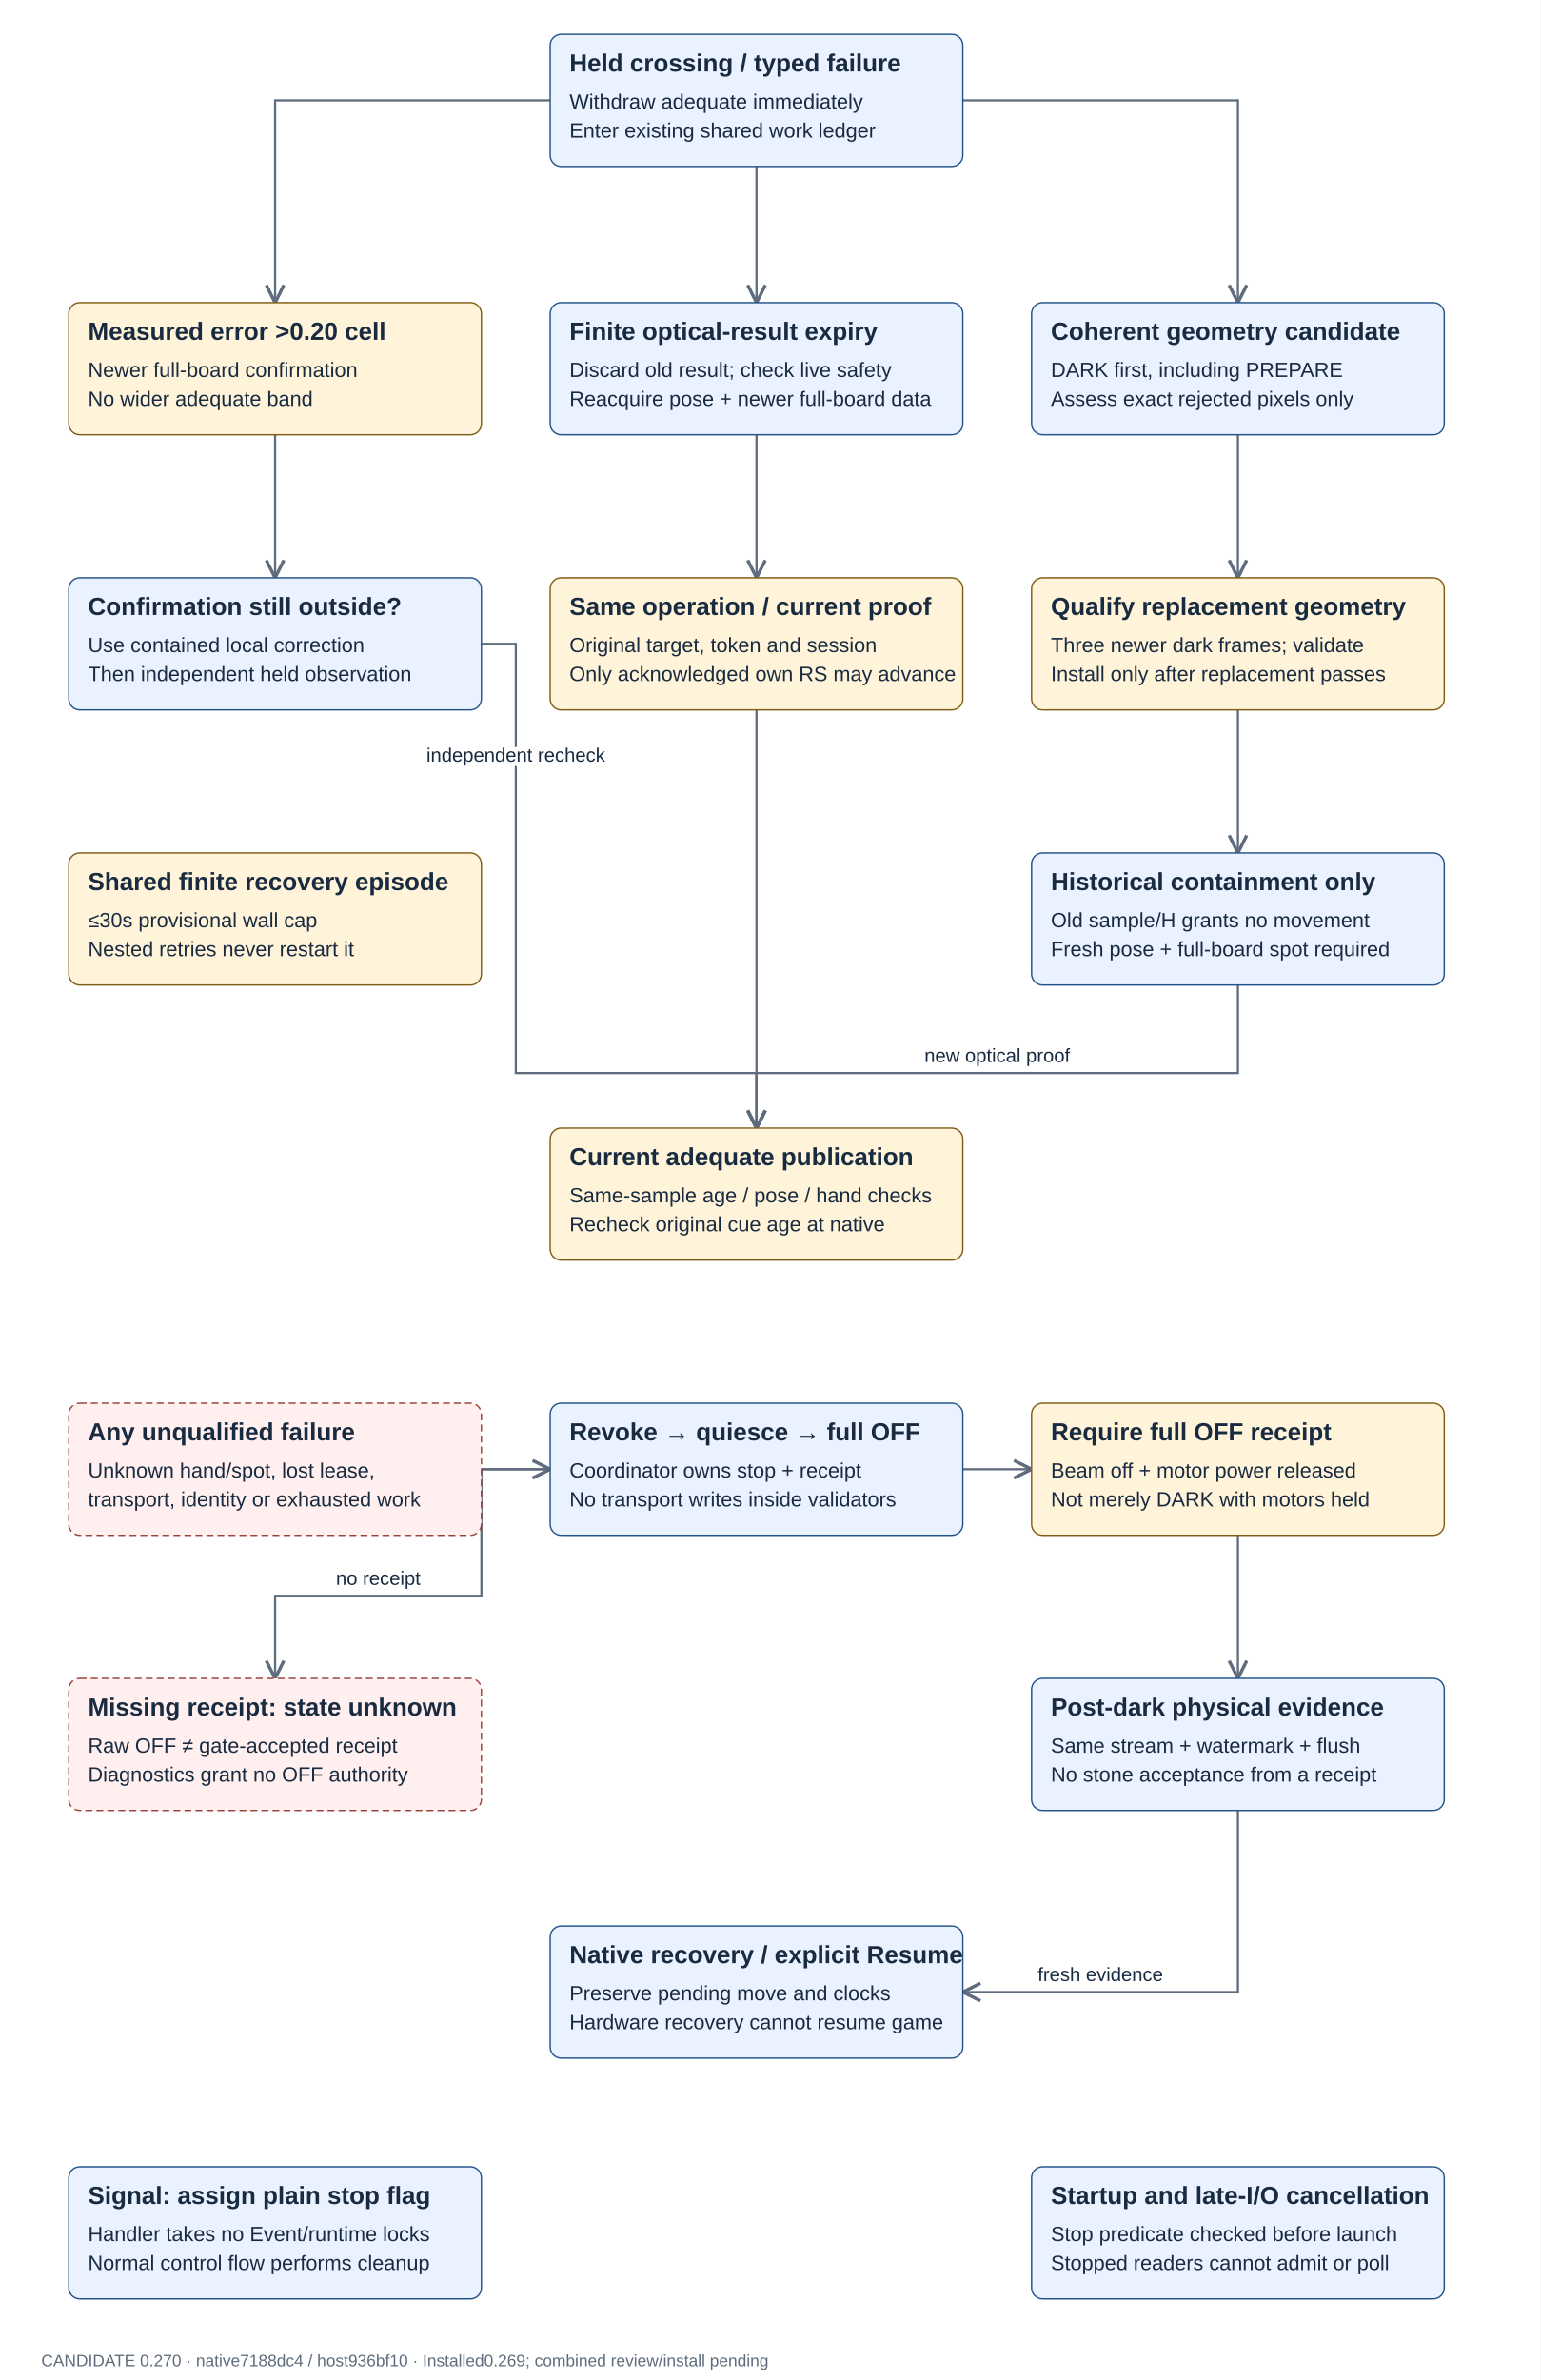
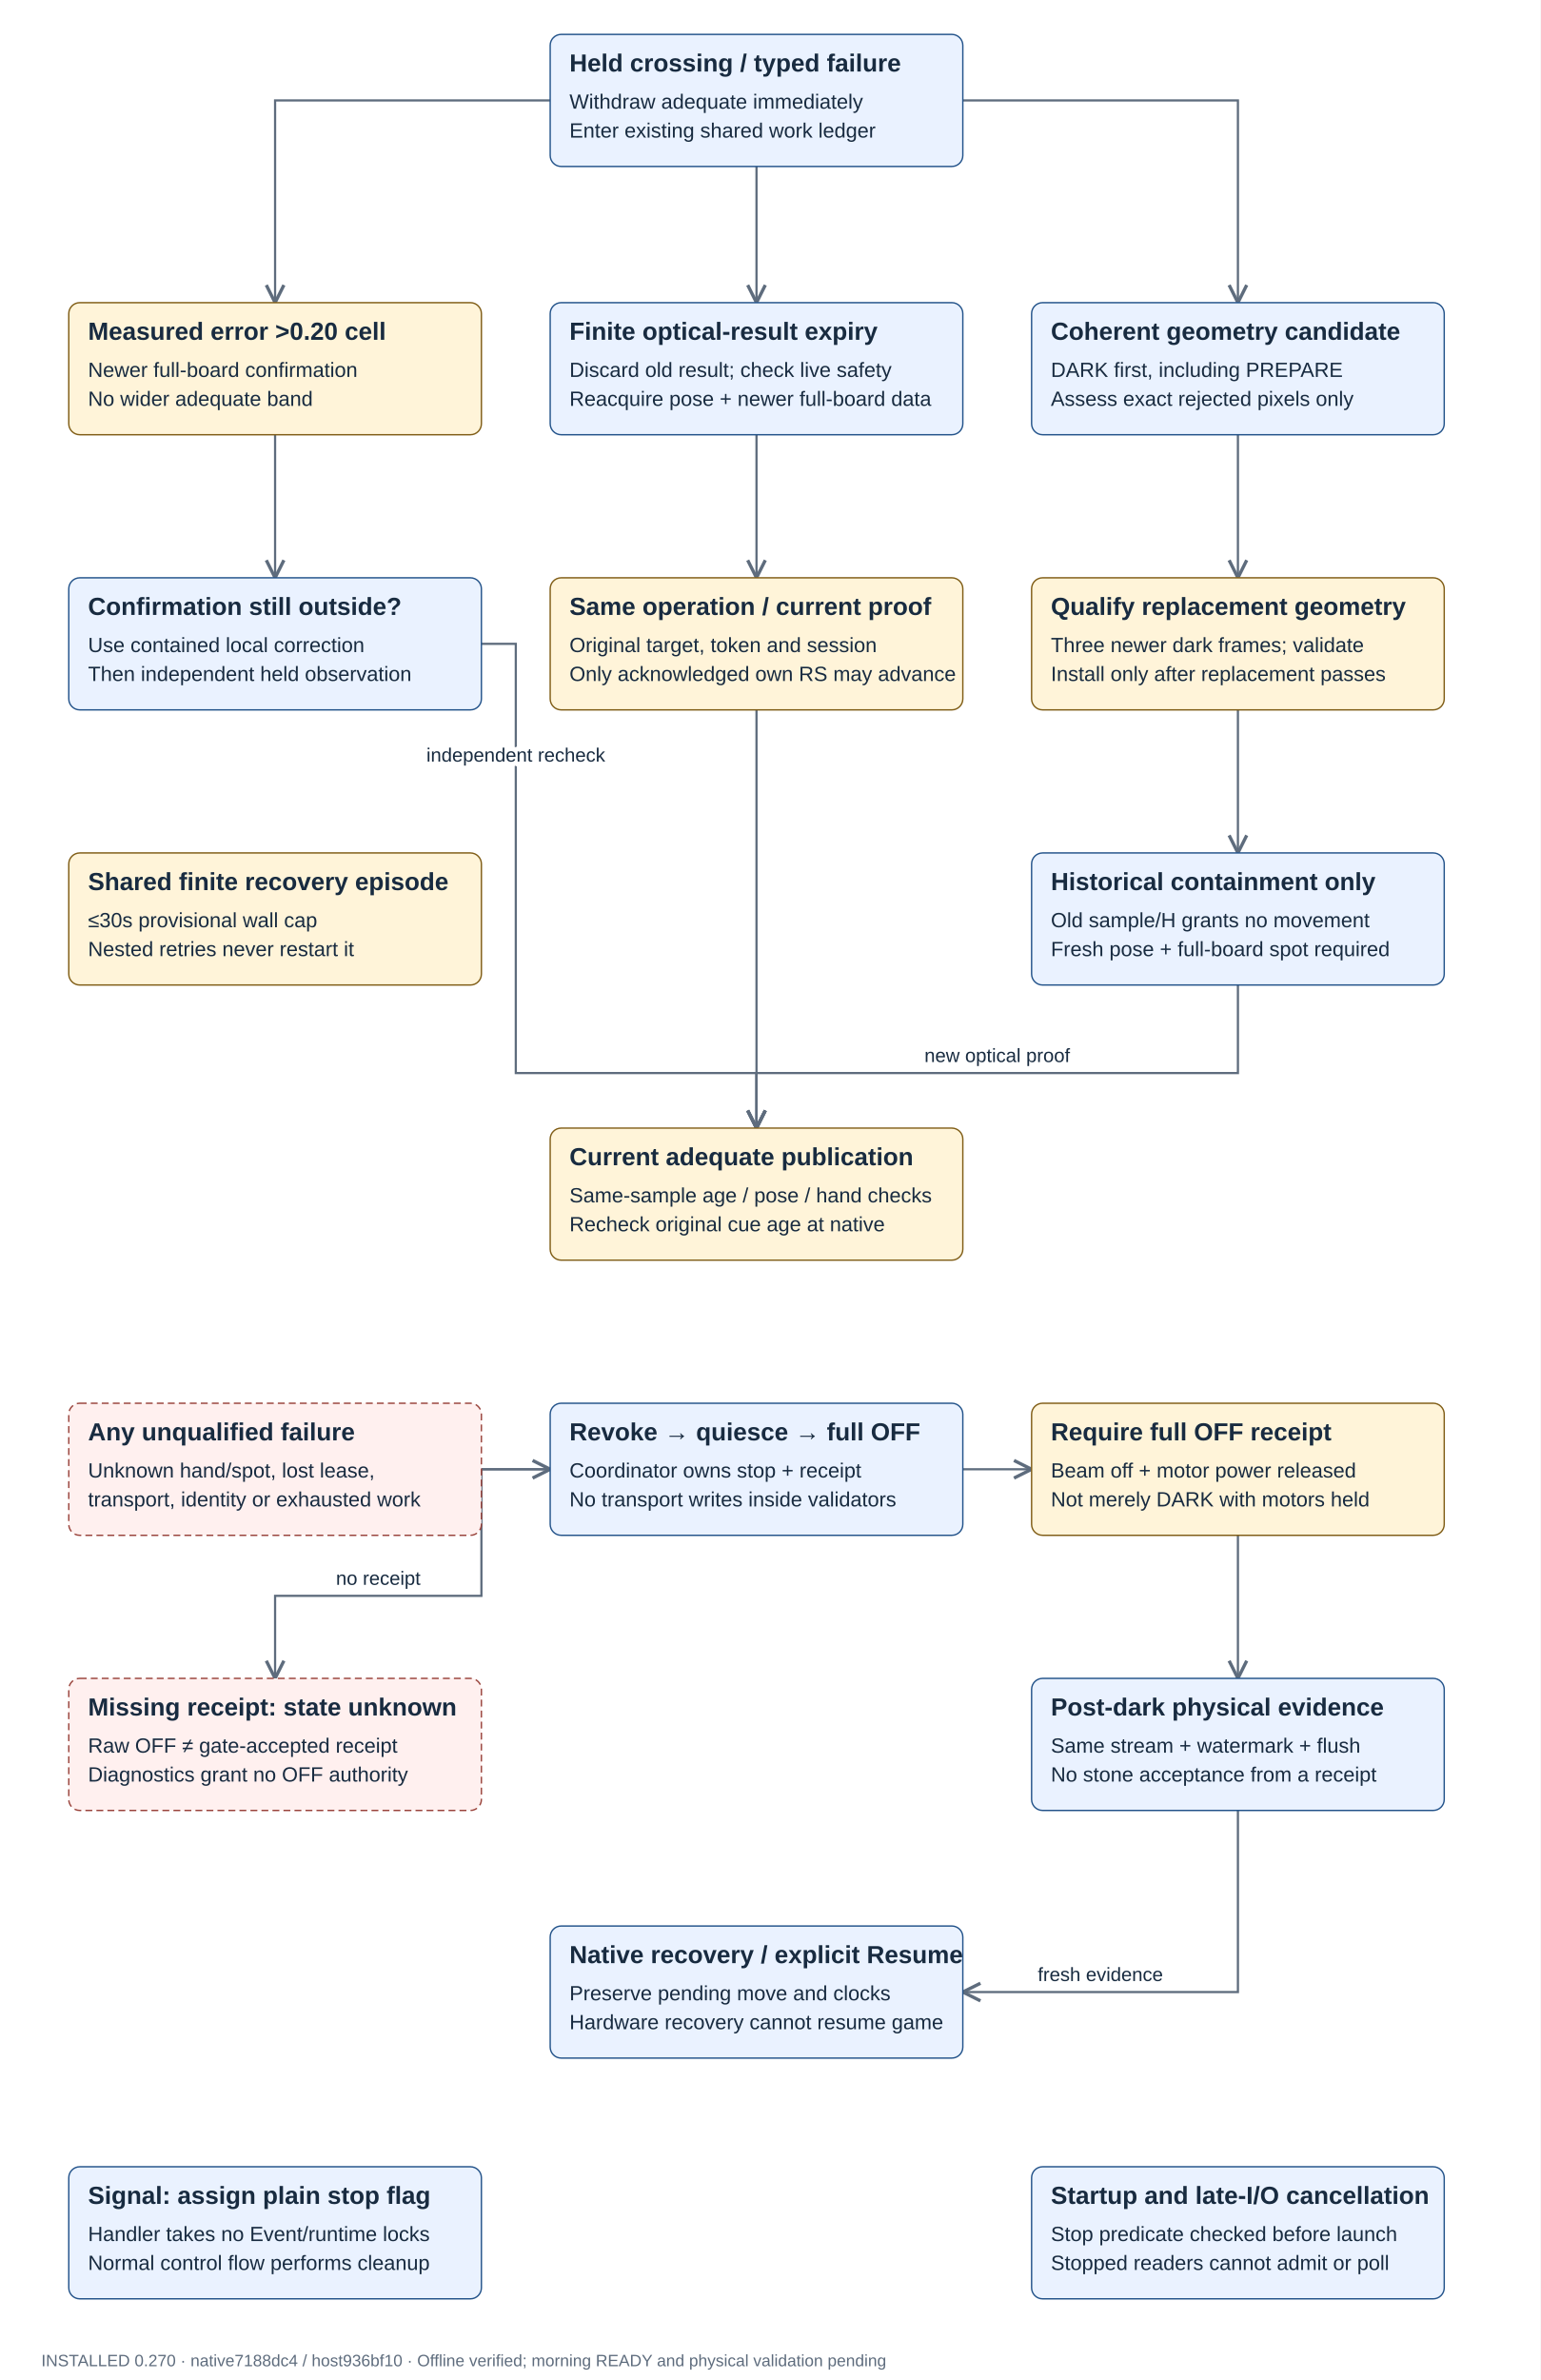
<svg xmlns="http://www.w3.org/2000/svg" viewBox="0 0 1120 1730" width="1120" height="1730" role="img" aria-labelledby="recovery-title recovery-desc">
  <defs>
    <marker id="arrow" markerWidth="10" markerHeight="10" refX="9" refY="5" orient="auto-start-reverse">
      <path d="M 1 1 L 9 5 L 1 9" fill="none" stroke="#5e6c7d" stroke-width="1.5" />
    </marker>
  </defs>
  <style>text{font-family:Arial,Helvetica,sans-serif;fill:#182b40}.edge-label{font-size:14px;paint-order:stroke;stroke:#fff;stroke-width:7px;stroke-linejoin:round}.node-title{font-size:18px;font-weight:600}.node-body{font-size:15px}</style>
  <rect width="100%" height="100%" fill="#fff" />
  <polyline points="400.0,73.0 200,73.0 200,155 200.0,220.0" fill="none" stroke="#5e6c7d" stroke-width="1.6" marker-end="url(#arrow)" />
  <polyline points="550.0,121.0 550.0,220.0" fill="none" stroke="#5e6c7d" stroke-width="1.6" marker-end="url(#arrow)" />
  <polyline points="700.0,73.0 900,73.0 900,155 900.0,220.0" fill="none" stroke="#5e6c7d" stroke-width="1.6" marker-end="url(#arrow)" />
  <polyline points="200.0,316.0 200.0,420.0" fill="none" stroke="#5e6c7d" stroke-width="1.6" marker-end="url(#arrow)" />
  <polyline points="350.0,468.0 375,468 375,780 550,780 550.0,820.0" fill="none" stroke="#5e6c7d" stroke-width="1.6" marker-end="url(#arrow)" />
  <text class="edge-label" x="375.0" y="553.6" text-anchor="middle">independent recheck</text>
  <polyline points="550.0,316.0 550.0,420.0" fill="none" stroke="#5e6c7d" stroke-width="1.6" marker-end="url(#arrow)" />
  <polyline points="550.0,516.0 550.0,820.0" fill="none" stroke="#5e6c7d" stroke-width="1.6" marker-end="url(#arrow)" />
  <polyline points="900.0,316.0 900.0,420.0" fill="none" stroke="#5e6c7d" stroke-width="1.6" marker-end="url(#arrow)" />
  <polyline points="900.0,516.0 900.0,620.0" fill="none" stroke="#5e6c7d" stroke-width="1.6" marker-end="url(#arrow)" />
  <polyline points="900.0,716.0 900,780 550,780 550.0,820.0" fill="none" stroke="#5e6c7d" stroke-width="1.6" marker-end="url(#arrow)" />
  <text class="edge-label" x="725.0" y="772.0" text-anchor="middle">new optical proof</text>
  <polyline points="350.0,1068.0 400.0,1068.0" fill="none" stroke="#5e6c7d" stroke-width="1.6" marker-end="url(#arrow)" />
  <polyline points="700.0,1068.0 750.0,1068.0" fill="none" stroke="#5e6c7d" stroke-width="1.6" marker-end="url(#arrow)" />
  <polyline points="400.0,1068.0 350,1068 350,1160 200,1160 200.0,1220.0" fill="none" stroke="#5e6c7d" stroke-width="1.6" marker-end="url(#arrow)" />
  <text class="edge-label" x="275.0" y="1152.0" text-anchor="middle">no receipt</text>
  <polyline points="900.0,1116.0 900.0,1220.0" fill="none" stroke="#5e6c7d" stroke-width="1.6" marker-end="url(#arrow)" />
  <polyline points="900.0,1316.0 900,1448 700.0,1448.0" fill="none" stroke="#5e6c7d" stroke-width="1.6" marker-end="url(#arrow)" />
  <text class="edge-label" x="800.0" y="1440.0" text-anchor="middle">fresh evidence</text>
  <g data-node="input">
    <rect x="400" y="25" width="300" height="96" rx="8" fill="#eaf2ff" stroke="#23538a" />
    <text class="node-title" x="414" y="52">Held crossing / typed failure</text>
    <text class="node-body" x="414" y="79">Withdraw adequate immediately</text>
    <text class="node-body" x="414" y="100">Enter existing shared work ledger</text>
  </g>
  <g data-node="cross">
    <rect x="50" y="220" width="300" height="96" rx="8" fill="#fff4d9" stroke="#805d16" />
    <text class="node-title" x="64" y="247">Measured error &gt;0.20 cell</text>
    <text class="node-body" x="64" y="274">Newer full-board confirmation</text>
    <text class="node-body" x="64" y="295">No wider adequate band</text>
  </g>
  <g data-node="expiry">
    <rect x="400" y="220" width="300" height="96" rx="8" fill="#eaf2ff" stroke="#23538a" />
    <text class="node-title" x="414" y="247">Finite optical-result expiry</text>
    <text class="node-body" x="414" y="274">Discard old result; check live safety</text>
    <text class="node-body" x="414" y="295">Reacquire pose + newer full-board data</text>
  </g>
  <g data-node="geometry">
    <rect x="750" y="220" width="300" height="96" rx="8" fill="#eaf2ff" stroke="#23538a" />
    <text class="node-title" x="764" y="247">Coherent geometry candidate</text>
    <text class="node-body" x="764" y="274">DARK first, including PREPARE</text>
    <text class="node-body" x="764" y="295">Assess exact rejected pixels only</text>
  </g>
  <g data-node="confirm">
    <rect x="50" y="420" width="300" height="96" rx="8" fill="#eaf2ff" stroke="#23538a" />
    <text class="node-title" x="64" y="447">Confirmation still outside?</text>
    <text class="node-body" x="64" y="474">Use contained local correction</text>
    <text class="node-body" x="64" y="495">Then independent held observation</text>
  </g>
  <g data-node="fresh">
    <rect x="400" y="420" width="300" height="96" rx="8" fill="#fff4d9" stroke="#805d16" />
    <text class="node-title" x="414" y="447">Same operation / current proof</text>
    <text class="node-body" x="414" y="474">Original target, token and session</text>
    <text class="node-body" x="414" y="495">Only acknowledged own RS may advance</text>
  </g>
  <g data-node="fit">
    <rect x="750" y="420" width="300" height="96" rx="8" fill="#fff4d9" stroke="#805d16" />
    <text class="node-title" x="764" y="447">Qualify replacement geometry</text>
    <text class="node-body" x="764" y="474">Three newer dark frames; validate</text>
    <text class="node-body" x="764" y="495">Install only after replacement passes</text>
  </g>
  <g data-node="hint">
    <rect x="750" y="620" width="300" height="96" rx="8" fill="#eaf2ff" stroke="#23538a" />
    <text class="node-title" x="764" y="647">Historical containment only</text>
    <text class="node-body" x="764" y="674">Old sample/H grants no movement</text>
    <text class="node-body" x="764" y="695">Fresh pose + full-board spot required</text>
  </g>
  <g data-node="adequate">
    <rect x="400" y="820" width="300" height="96" rx="8" fill="#fff4d9" stroke="#805d16" />
    <text class="node-title" x="414" y="847">Current adequate publication</text>
    <text class="node-body" x="414" y="874">Same-sample age / pose / hand checks</text>
    <text class="node-body" x="414" y="895">Recheck original cue age at native</text>
  </g>
  <g data-node="lease">
    <rect x="50" y="620" width="300" height="96" rx="8" fill="#fff4d9" stroke="#805d16" />
    <text class="node-title" x="64" y="647">Shared finite recovery episode</text>
    <text class="node-body" x="64" y="674">≤30s provisional wall cap</text>
    <text class="node-body" x="64" y="695">Nested retries never restart it</text>
  </g>
  <g data-node="failure">
    <rect x="50" y="1020" width="300" height="96" rx="8" fill="#fff0ef" stroke="#99433b" stroke-dasharray="5 3" />
    <text class="node-title" x="64" y="1047">Any unqualified failure</text>
    <text class="node-body" x="64" y="1074">Unknown hand/spot, lost lease,</text>
    <text class="node-body" x="64" y="1095">transport, identity or exhausted work</text>
  </g>
  <g data-node="cancel">
    <rect x="400" y="1020" width="300" height="96" rx="8" fill="#eaf2ff" stroke="#23538a" />
    <text class="node-title" x="414" y="1047">Revoke → quiesce → full OFF</text>
    <text class="node-body" x="414" y="1074">Coordinator owns stop + receipt</text>
    <text class="node-body" x="414" y="1095">No transport writes inside validators</text>
  </g>
  <g data-node="off">
    <rect x="750" y="1020" width="300" height="96" rx="8" fill="#fff4d9" stroke="#805d16" />
    <text class="node-title" x="764" y="1047">Require full OFF receipt</text>
    <text class="node-body" x="764" y="1074">Beam off + motor power released</text>
    <text class="node-body" x="764" y="1095">Not merely DARK with motors held</text>
  </g>
  <g data-node="dark">
    <rect x="750" y="1220" width="300" height="96" rx="8" fill="#eaf2ff" stroke="#23538a" />
    <text class="node-title" x="764" y="1247">Post-dark physical evidence</text>
    <text class="node-body" x="764" y="1274">Same stream + watermark + flush</text>
    <text class="node-body" x="764" y="1295">No stone acceptance from a receipt</text>
  </g>
  <g data-node="resume">
    <rect x="400" y="1400" width="300" height="96" rx="8" fill="#eaf2ff" stroke="#23538a" />
    <text class="node-title" x="414" y="1427">Native recovery / explicit Resume</text>
    <text class="node-body" x="414" y="1454">Preserve pending move and clocks</text>
    <text class="node-body" x="414" y="1475">Hardware recovery cannot resume game</text>
  </g>
  <g data-node="nooff">
    <rect x="50" y="1220" width="300" height="96" rx="8" fill="#fff0ef" stroke="#99433b" stroke-dasharray="5 3" />
    <text class="node-title" x="64" y="1247">Missing receipt: state unknown</text>
    <text class="node-body" x="64" y="1274">Raw OFF ≠ gate-accepted receipt</text>
    <text class="node-body" x="64" y="1295">Diagnostics grant no OFF authority</text>
  </g>
  <g data-node="signal">
    <rect x="50" y="1575" width="300" height="96" rx="8" fill="#eaf2ff" stroke="#23538a" />
    <text class="node-title" x="64" y="1602">Signal: assign plain stop flag</text>
    <text class="node-body" x="64" y="1629">Handler takes no Event/runtime locks</text>
    <text class="node-body" x="64" y="1650">Normal control flow performs cleanup</text>
  </g>
  <g data-node="startupstop">
    <rect x="750" y="1575" width="300" height="96" rx="8" fill="#eaf2ff" stroke="#23538a" />
    <text class="node-title" x="764" y="1602">Startup and late-I/O cancellation</text>
    <text class="node-body" x="764" y="1629">Stop predicate checked before launch</text>
    <text class="node-body" x="764" y="1650">Stopped readers cannot admit or poll</text>
  </g>
-   <text x="30" y="1720" style="font-size:12px;fill:#5e6c7d">CANDIDATE 0.270 · native7188dc4 / host936bf10 · Installed0.269; combined review/install pending</text>
+   <text x="30" y="1720" style="font-size:12px;fill:#5e6c7d">INSTALLED 0.270 · native7188dc4 / host936bf10 · Offline verified; morning READY and physical validation pending</text>
</svg>
